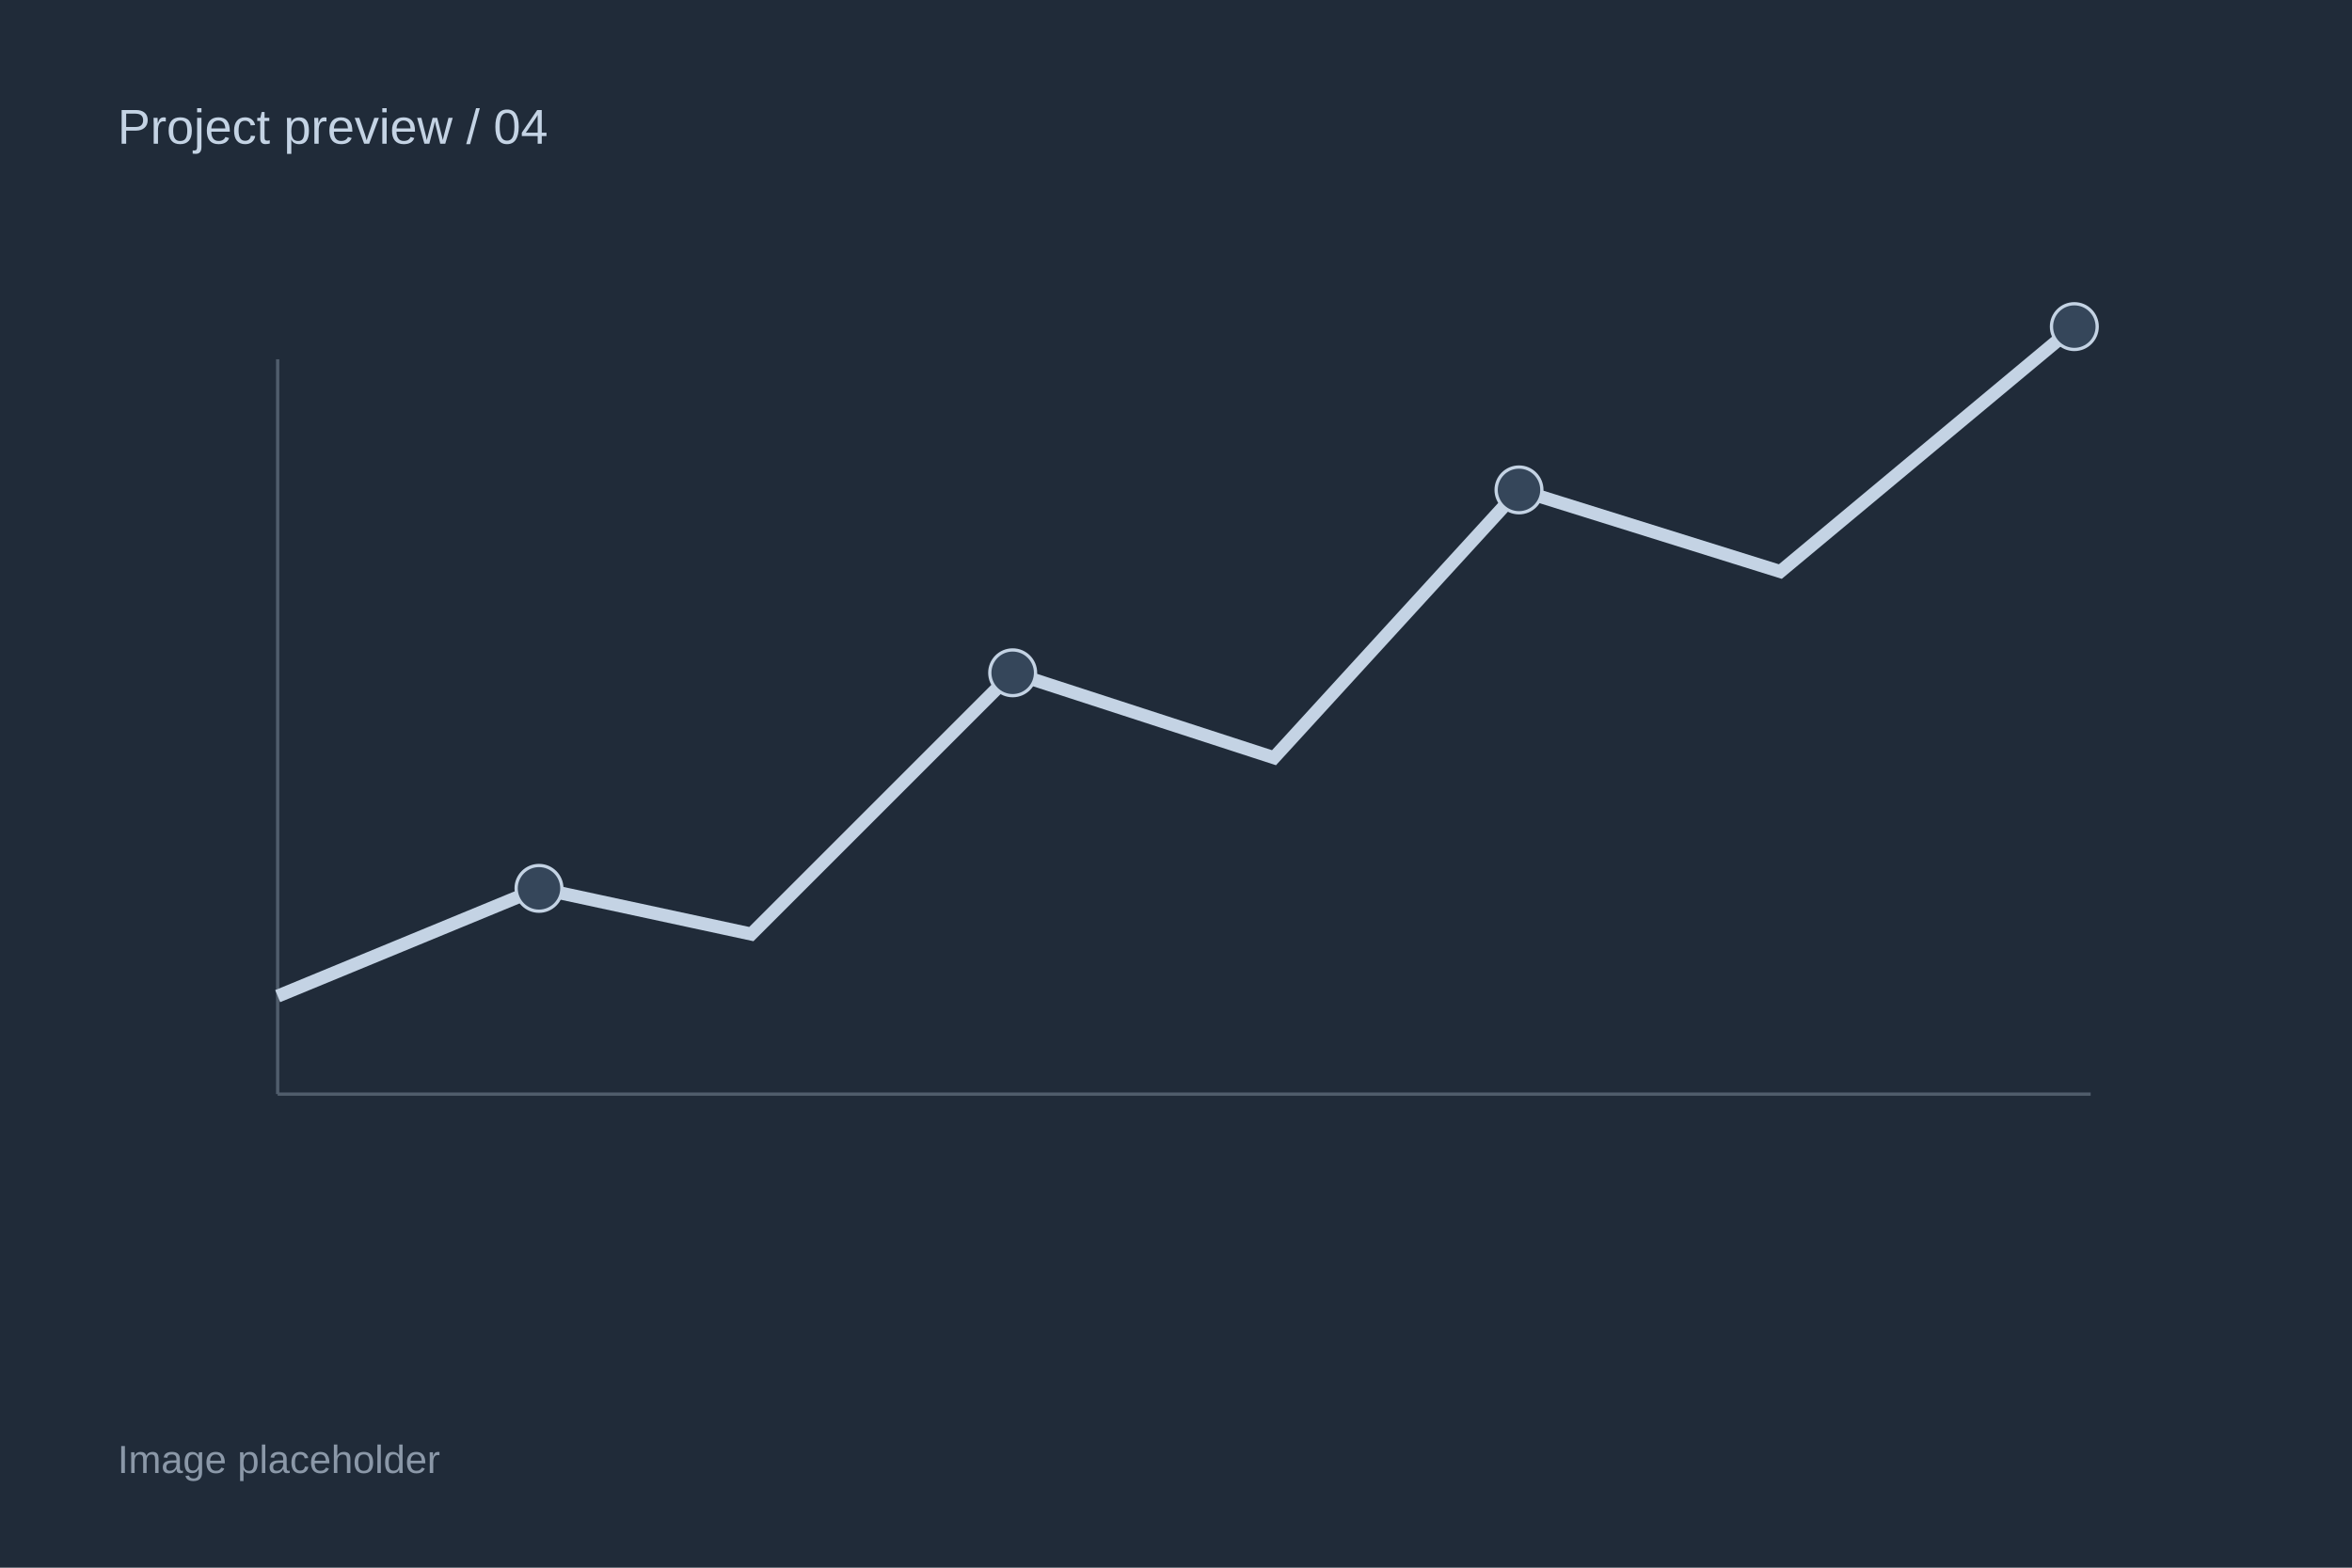
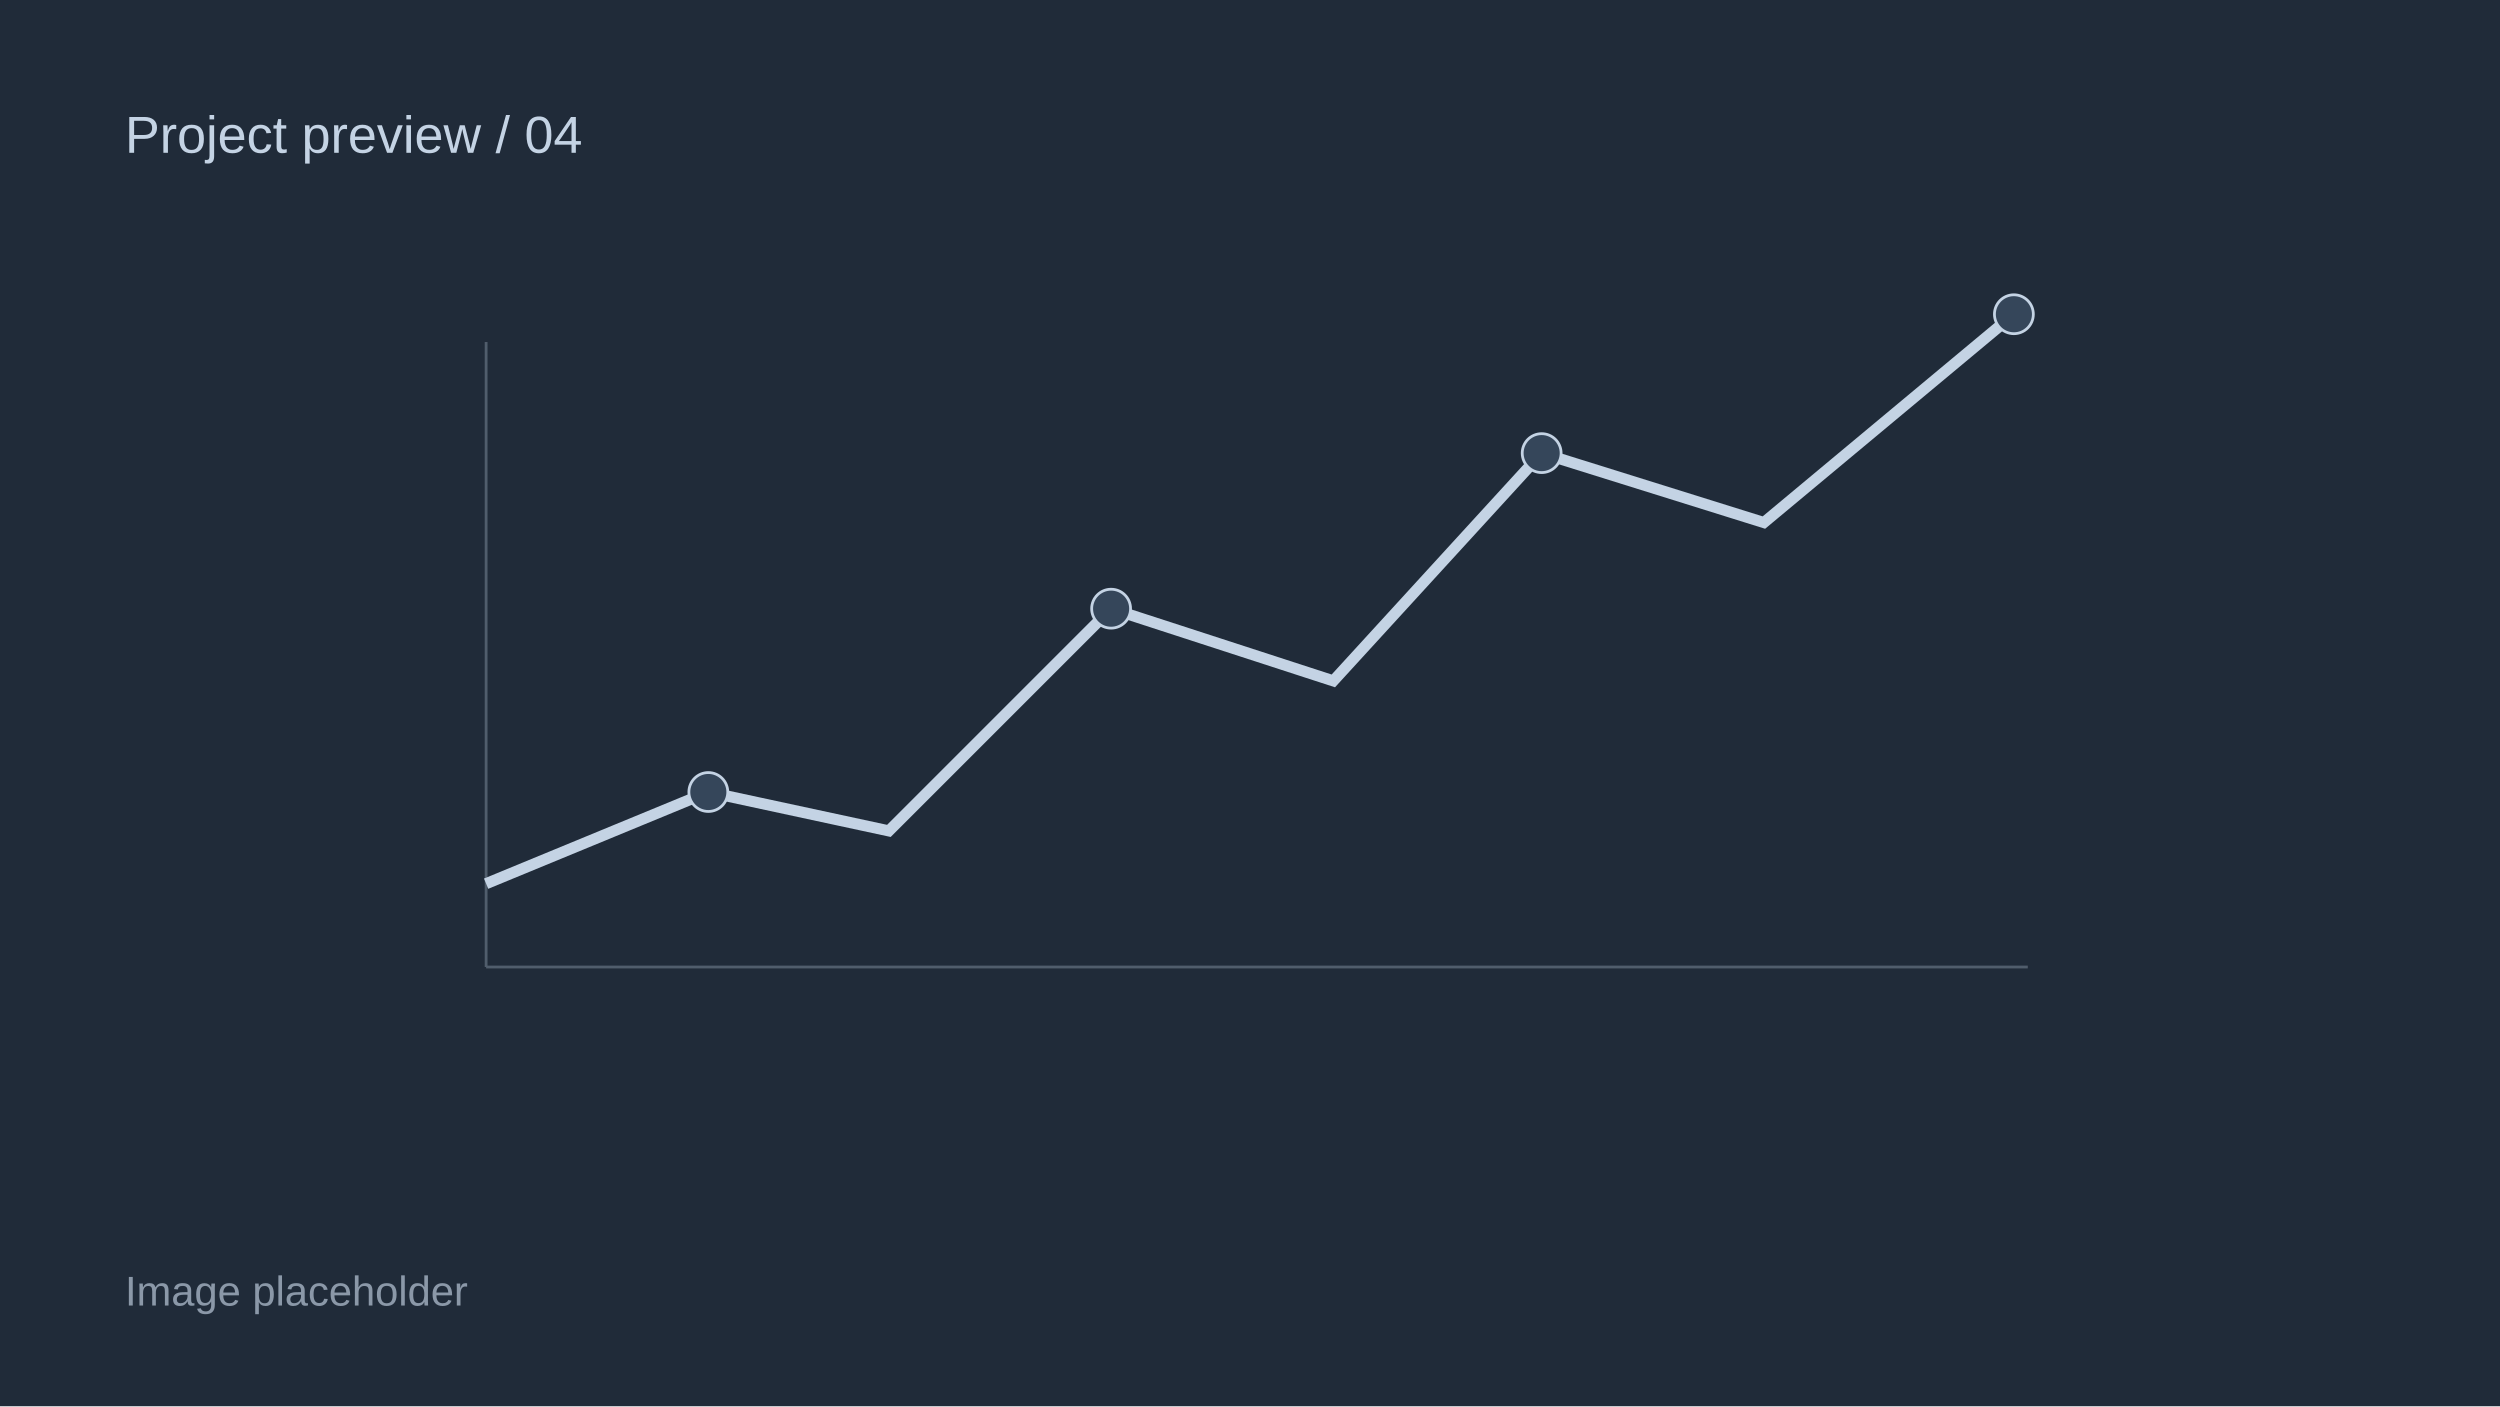
- <svg xmlns="http://www.w3.org/2000/svg" width="720" height="480" viewBox="0 0 720 480">
-   <rect width="720" height="480" fill="#202b39" />
+ <svg xmlns="http://www.w3.org/2000/svg" width="720" height="405" viewBox="0 0 720 405">
+   <rect width="720" height="405" fill="#202b39" />
  <g fill="#c4d3e4" font-family="Arial,sans-serif">
    <text x="36" y="44" font-size="15">Project preview / 04</text>
-     <text x="36" y="451" font-size="12" opacity=".65">Image placeholder</text>
+     <text x="36" y="376" font-size="12" opacity=".65">Image placeholder</text>
  </g>
-   <g stroke="#c4d3e4" fill="none">
-     <path d="M85 335H640M85 110V335" opacity=".3" />
-     <path d="M85 305 165 272 230 286 310 206 390 232 465 150 545 175 635 100" stroke-width="4" />
-     <circle cx="165" cy="272" r="7" fill="#35465a" />
-     <circle cx="310" cy="206" r="7" fill="#35465a" />
-     <circle cx="465" cy="150" r="7" fill="#35465a" />
-     <circle cx="635" cy="100" r="7" fill="#35465a" />
+   <g transform="translate(72 10.5) scale(.8)">
+     <g stroke="#c4d3e4" fill="none">
+       <path d="M85 335H640M85 110V335" opacity=".3" />
+       <path d="M85 305 165 272 230 286 310 206 390 232 465 150 545 175 635 100" stroke-width="4" />
+       <circle cx="165" cy="272" r="7" fill="#35465a" />
+       <circle cx="310" cy="206" r="7" fill="#35465a" />
+       <circle cx="465" cy="150" r="7" fill="#35465a" />
+       <circle cx="635" cy="100" r="7" fill="#35465a" />
+     </g>
  </g>
</svg>
